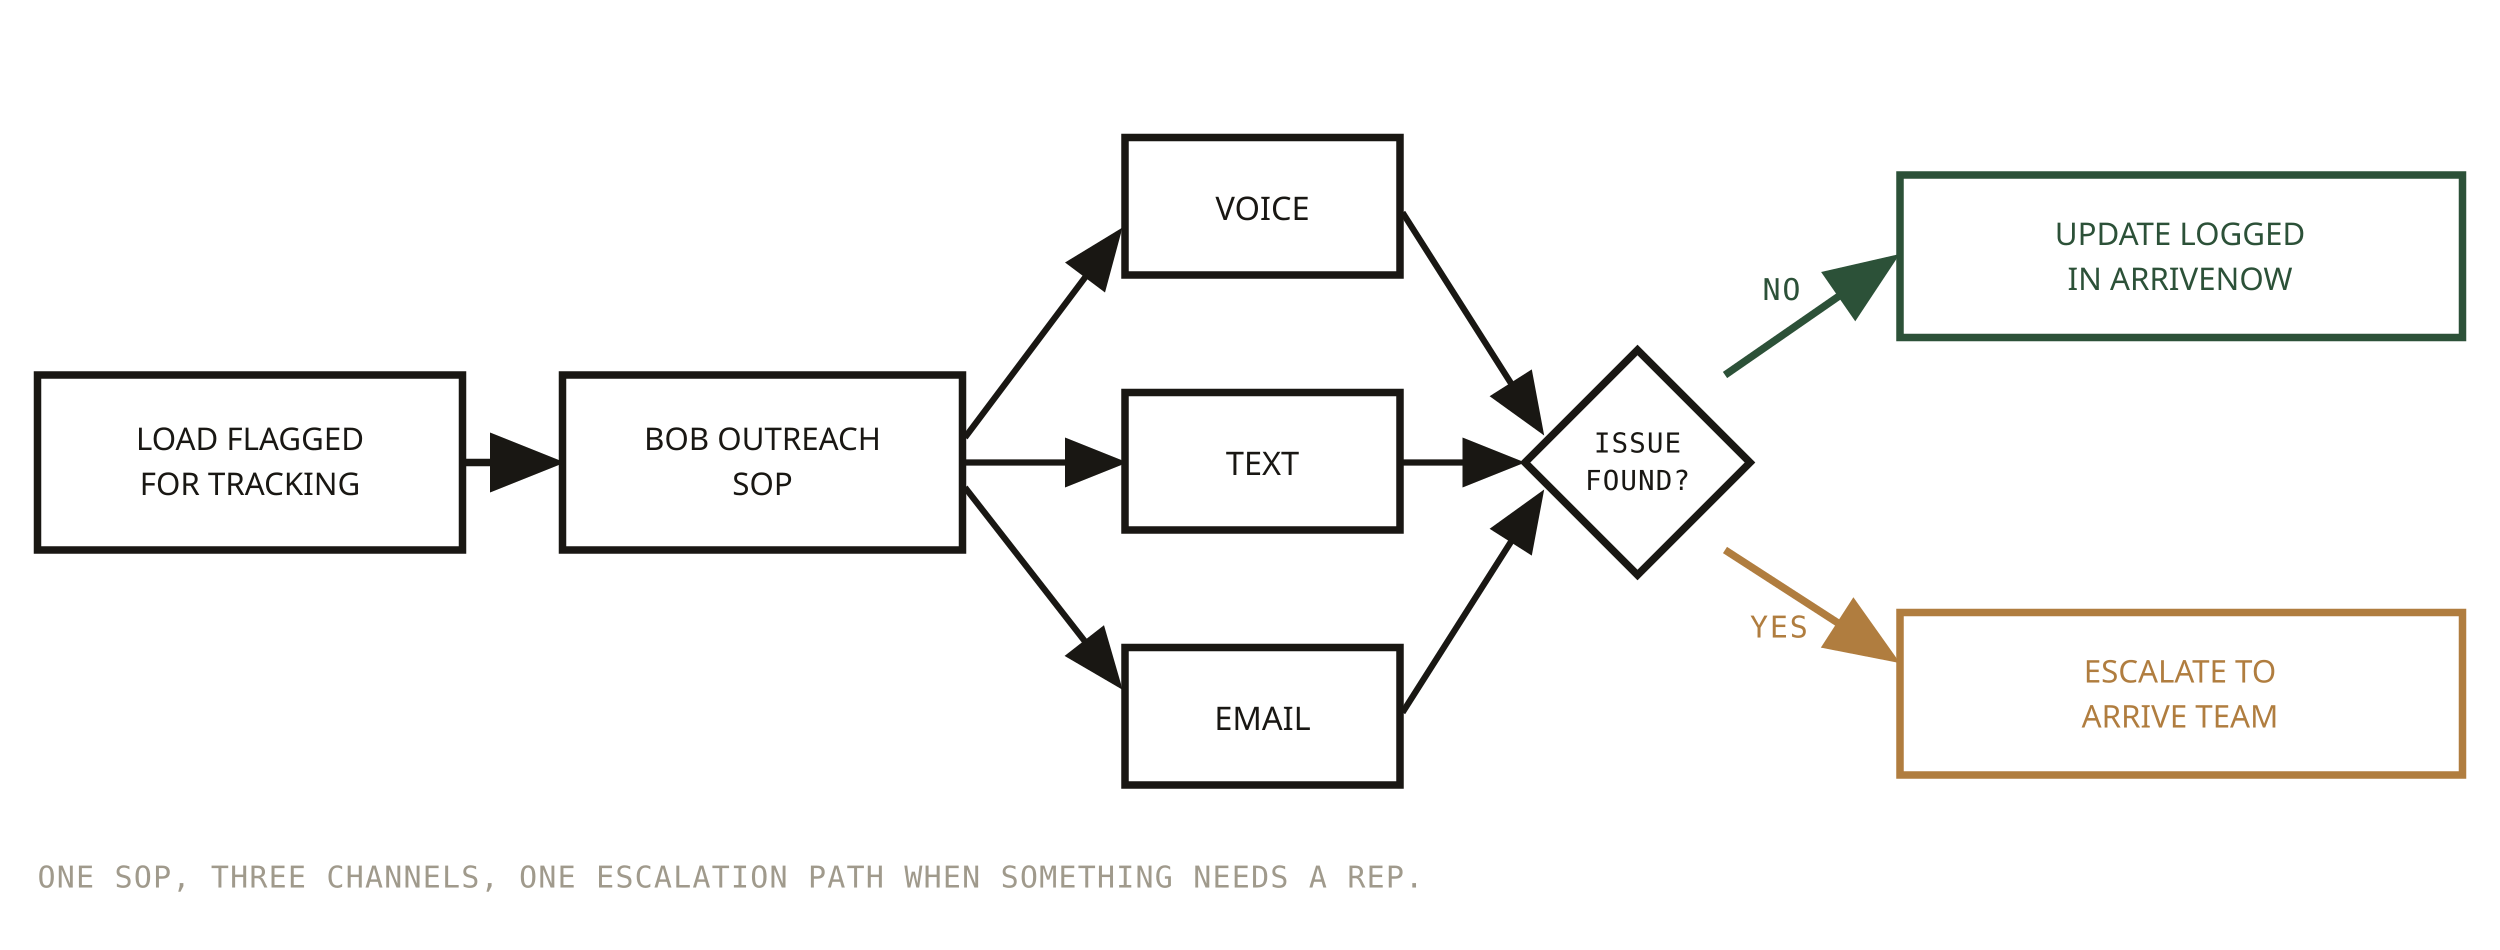
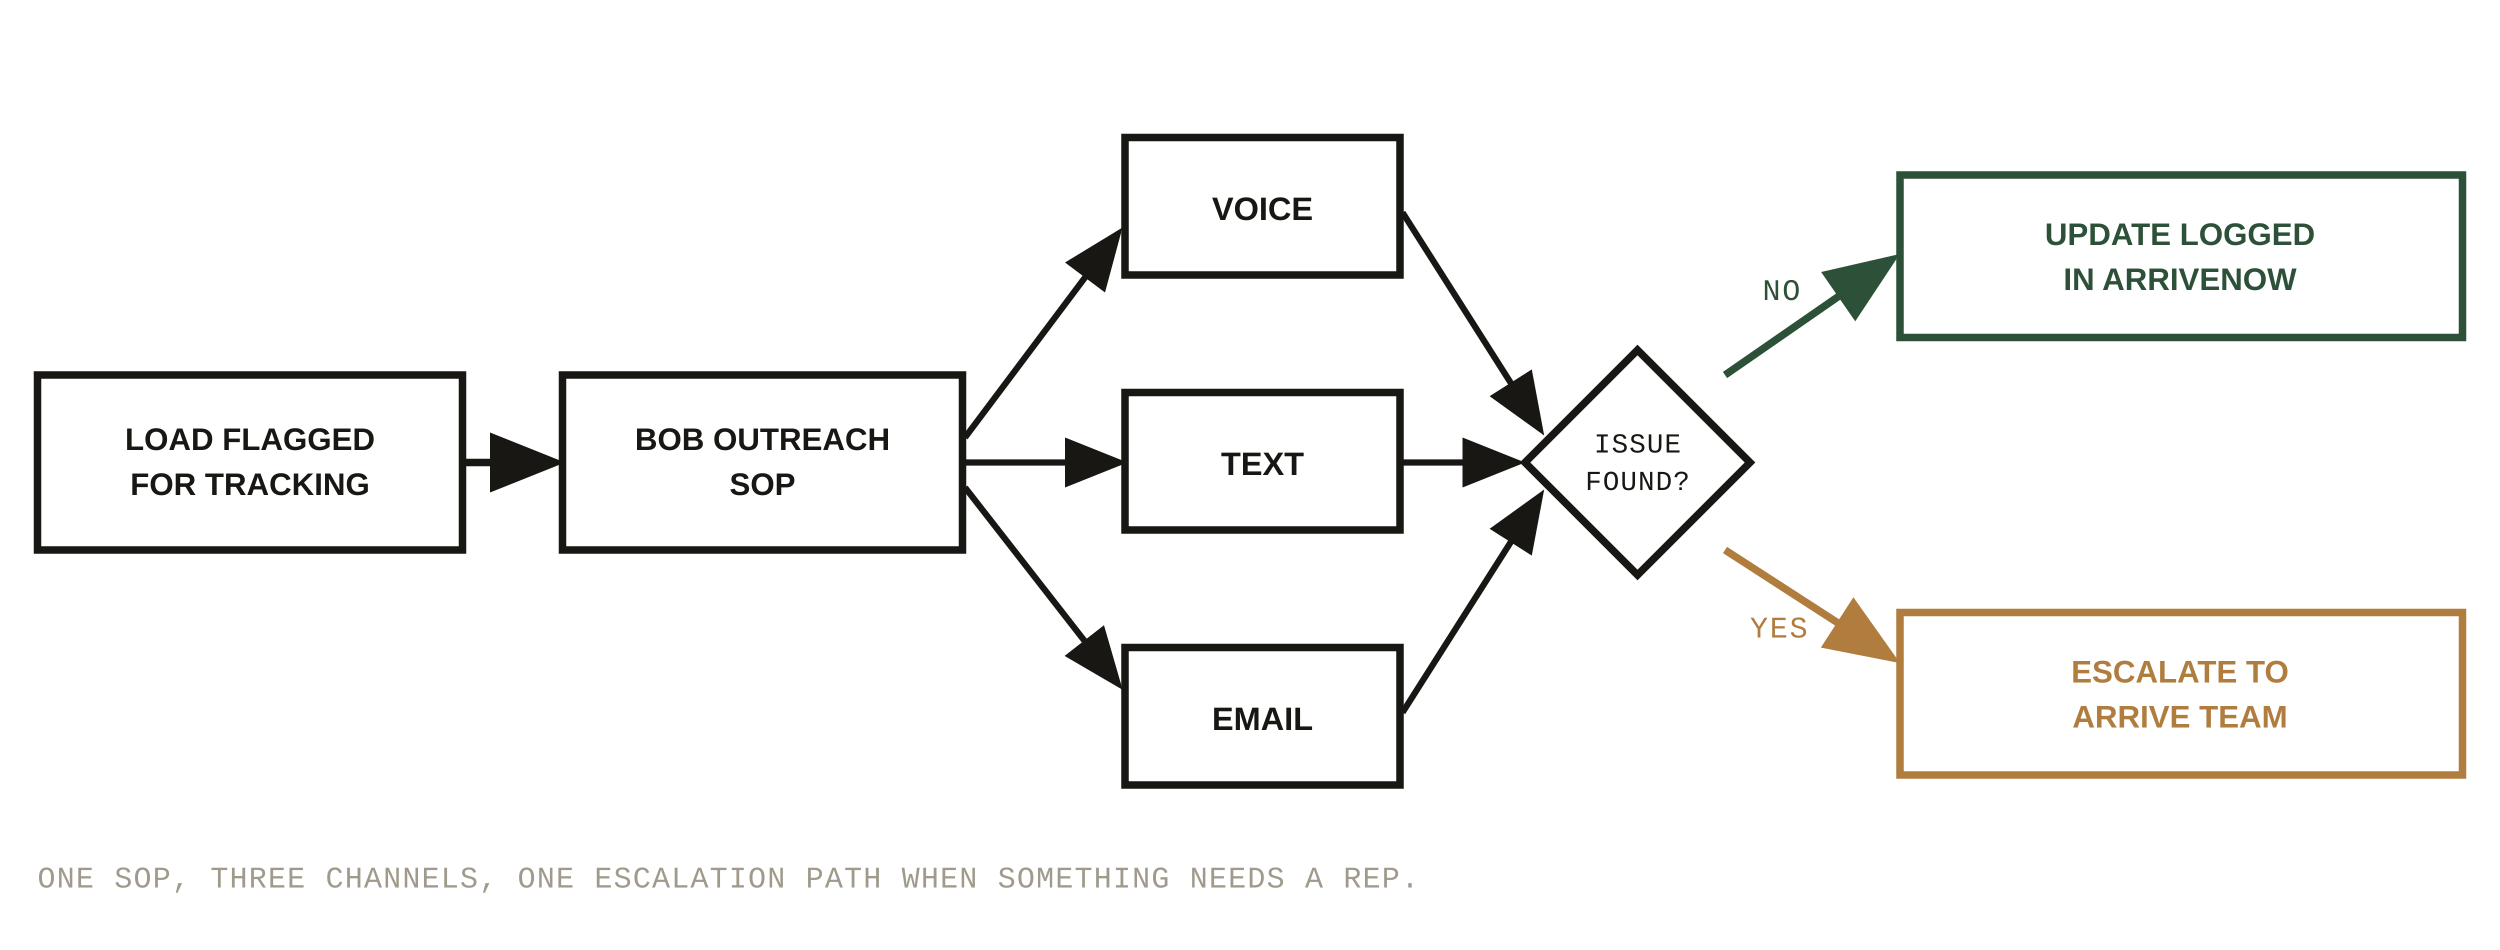
- <svg xmlns="http://www.w3.org/2000/svg" viewBox="0 0 1000 380" font-family="'IBM Plex Mono', ui-monospace, monospace">
+ <svg xmlns="http://www.w3.org/2000/svg" viewBox="0 0 1000 380" font-family="Menlo, Consolas, 'Courier New', monospace">
  <defs>
    <marker id="af1" markerWidth="10" markerHeight="8" refX="8" refY="4" orient="auto">
      <path d="M0,0 L10,4 L0,8 Z" fill="#191713" />
    </marker>
    <marker id="af2" markerWidth="10" markerHeight="8" refX="8" refY="4" orient="auto">
      <path d="M0,0 L10,4 L0,8 Z" fill="#2C5138" />
    </marker>
    <marker id="af3" markerWidth="10" markerHeight="8" refX="8" refY="4" orient="auto">
      <path d="M0,0 L10,4 L0,8 Z" fill="#B07D3F" />
    </marker>
  </defs>
  <rect x="0" y="0" width="1000" height="380" fill="#FFFFFF" />
  <rect x="15" y="150" width="170" height="70" fill="#FFFFFF" stroke="#191713" stroke-width="3" />
-   <text x="100" y="180" text-anchor="middle" font-family="'Archivo Black', sans-serif" font-size="12.5" fill="#191713">LOAD FLAGGED</text>
-   <text x="100" y="198" text-anchor="middle" font-family="'Archivo Black', sans-serif" font-size="12.5" fill="#191713">FOR TRACKING</text>
+   <text x="100" y="180" text-anchor="middle" font-family="Arial, Helvetica, sans-serif" font-weight="800" font-size="12.5" fill="#191713">LOAD FLAGGED</text>
+   <text x="100" y="198" text-anchor="middle" font-family="Arial, Helvetica, sans-serif" font-weight="800" font-size="12.5" fill="#191713">FOR TRACKING</text>
  <rect x="225" y="150" width="160" height="70" fill="#FFFFFF" stroke="#191713" stroke-width="3" />
-   <text x="305" y="180" text-anchor="middle" font-family="'Archivo Black', sans-serif" font-size="12.5" fill="#191713">BOB OUTREACH</text>
-   <text x="305" y="198" text-anchor="middle" font-family="'Archivo Black', sans-serif" font-size="12.5" fill="#191713">SOP</text>
+   <text x="305" y="180" text-anchor="middle" font-family="Arial, Helvetica, sans-serif" font-weight="800" font-size="12.5" fill="#191713">BOB OUTREACH</text>
+   <text x="305" y="198" text-anchor="middle" font-family="Arial, Helvetica, sans-serif" font-weight="800" font-size="12.5" fill="#191713">SOP</text>
  <line x1="185" y1="185" x2="220" y2="185" stroke="#191713" stroke-width="3" marker-end="url(#af1)" />
  <rect x="450" y="55" width="110" height="55" fill="#FFFFFF" stroke="#191713" stroke-width="3" />
-   <text x="505" y="88" text-anchor="middle" font-family="'Archivo Black', sans-serif" font-size="13" fill="#191713">VOICE</text>
+   <text x="505" y="88" text-anchor="middle" font-family="Arial, Helvetica, sans-serif" font-weight="800" font-size="13" fill="#191713">VOICE</text>
  <rect x="450" y="157" width="110" height="55" fill="#FFFFFF" stroke="#191713" stroke-width="3" />
-   <text x="505" y="190" text-anchor="middle" font-family="'Archivo Black', sans-serif" font-size="13" fill="#191713">TEXT</text>
+   <text x="505" y="190" text-anchor="middle" font-family="Arial, Helvetica, sans-serif" font-weight="800" font-size="13" fill="#191713">TEXT</text>
  <rect x="450" y="259" width="110" height="55" fill="#FFFFFF" stroke="#191713" stroke-width="3" />
-   <text x="505" y="292" text-anchor="middle" font-family="'Archivo Black', sans-serif" font-size="13" fill="#191713">EMAIL</text>
+   <text x="505" y="292" text-anchor="middle" font-family="Arial, Helvetica, sans-serif" font-weight="800" font-size="13" fill="#191713">EMAIL</text>
  <line x1="386" y1="175" x2="446" y2="95" stroke="#191713" stroke-width="2.5" marker-end="url(#af1)" />
  <line x1="386" y1="185" x2="446" y2="185" stroke="#191713" stroke-width="2.5" marker-end="url(#af1)" />
  <line x1="386" y1="195" x2="446" y2="272" stroke="#191713" stroke-width="2.5" marker-end="url(#af1)" />
  <line x1="561" y1="85" x2="615" y2="170" stroke="#191713" stroke-width="2.5" marker-end="url(#af1)" />
  <line x1="561" y1="185" x2="605" y2="185" stroke="#191713" stroke-width="2.5" marker-end="url(#af1)" />
  <line x1="561" y1="285" x2="615" y2="200" stroke="#191713" stroke-width="2.5" marker-end="url(#af1)" />
  <polygon points="655,140 700,185 655,230 610,185" fill="#FFFFFF" stroke="#191713" stroke-width="3" />
  <text x="655" y="181" text-anchor="middle" font-size="11" letter-spacing="0.04em" fill="#191713">ISSUE</text>
  <text x="655" y="196" text-anchor="middle" font-size="11" letter-spacing="0.04em" fill="#191713">FOUND?</text>
  <line x1="690" y1="150" x2="755" y2="105" stroke="#2C5138" stroke-width="3" marker-end="url(#af2)" />
  <text x="705" y="120" font-size="12" letter-spacing="0.06em" fill="#2C5138">NO</text>
  <rect x="760" y="70" width="225" height="65" fill="#FFFFFF" stroke="#2C5138" stroke-width="3" />
-   <text x="872" y="98" text-anchor="middle" font-family="'Archivo Black', sans-serif" font-size="12.5" fill="#2C5138">UPDATE LOGGED</text>
-   <text x="872" y="116" text-anchor="middle" font-family="'Archivo Black', sans-serif" font-size="12.5" fill="#2C5138">IN ARRIVENOW</text>
+   <text x="872" y="98" text-anchor="middle" font-family="Arial, Helvetica, sans-serif" font-weight="800" font-size="12.5" fill="#2C5138">UPDATE LOGGED</text>
+   <text x="872" y="116" text-anchor="middle" font-family="Arial, Helvetica, sans-serif" font-weight="800" font-size="12.5" fill="#2C5138">IN ARRIVENOW</text>
  <line x1="690" y1="220" x2="755" y2="262" stroke="#B07D3F" stroke-width="3" marker-end="url(#af3)" />
  <text x="700" y="255" font-size="12" letter-spacing="0.06em" fill="#B07D3F">YES</text>
  <rect x="760" y="245" width="225" height="65" fill="#FFFFFF" stroke="#B07D3F" stroke-width="3" />
-   <text x="872" y="273" text-anchor="middle" font-family="'Archivo Black', sans-serif" font-size="12.5" fill="#B07D3F">ESCALATE TO</text>
-   <text x="872" y="291" text-anchor="middle" font-family="'Archivo Black', sans-serif" font-size="12.5" fill="#B07D3F">ARRIVE TEAM</text>
+   <text x="872" y="273" text-anchor="middle" font-family="Arial, Helvetica, sans-serif" font-weight="800" font-size="12.5" fill="#B07D3F">ESCALATE TO</text>
+   <text x="872" y="291" text-anchor="middle" font-family="Arial, Helvetica, sans-serif" font-weight="800" font-size="12.5" fill="#B07D3F">ARRIVE TEAM</text>
  <text x="15" y="355" font-size="12" letter-spacing="0.04em" fill="#A09A8C">ONE SOP, THREE CHANNELS, ONE ESCALATION PATH WHEN SOMETHING NEEDS A REP.</text>
</svg>
